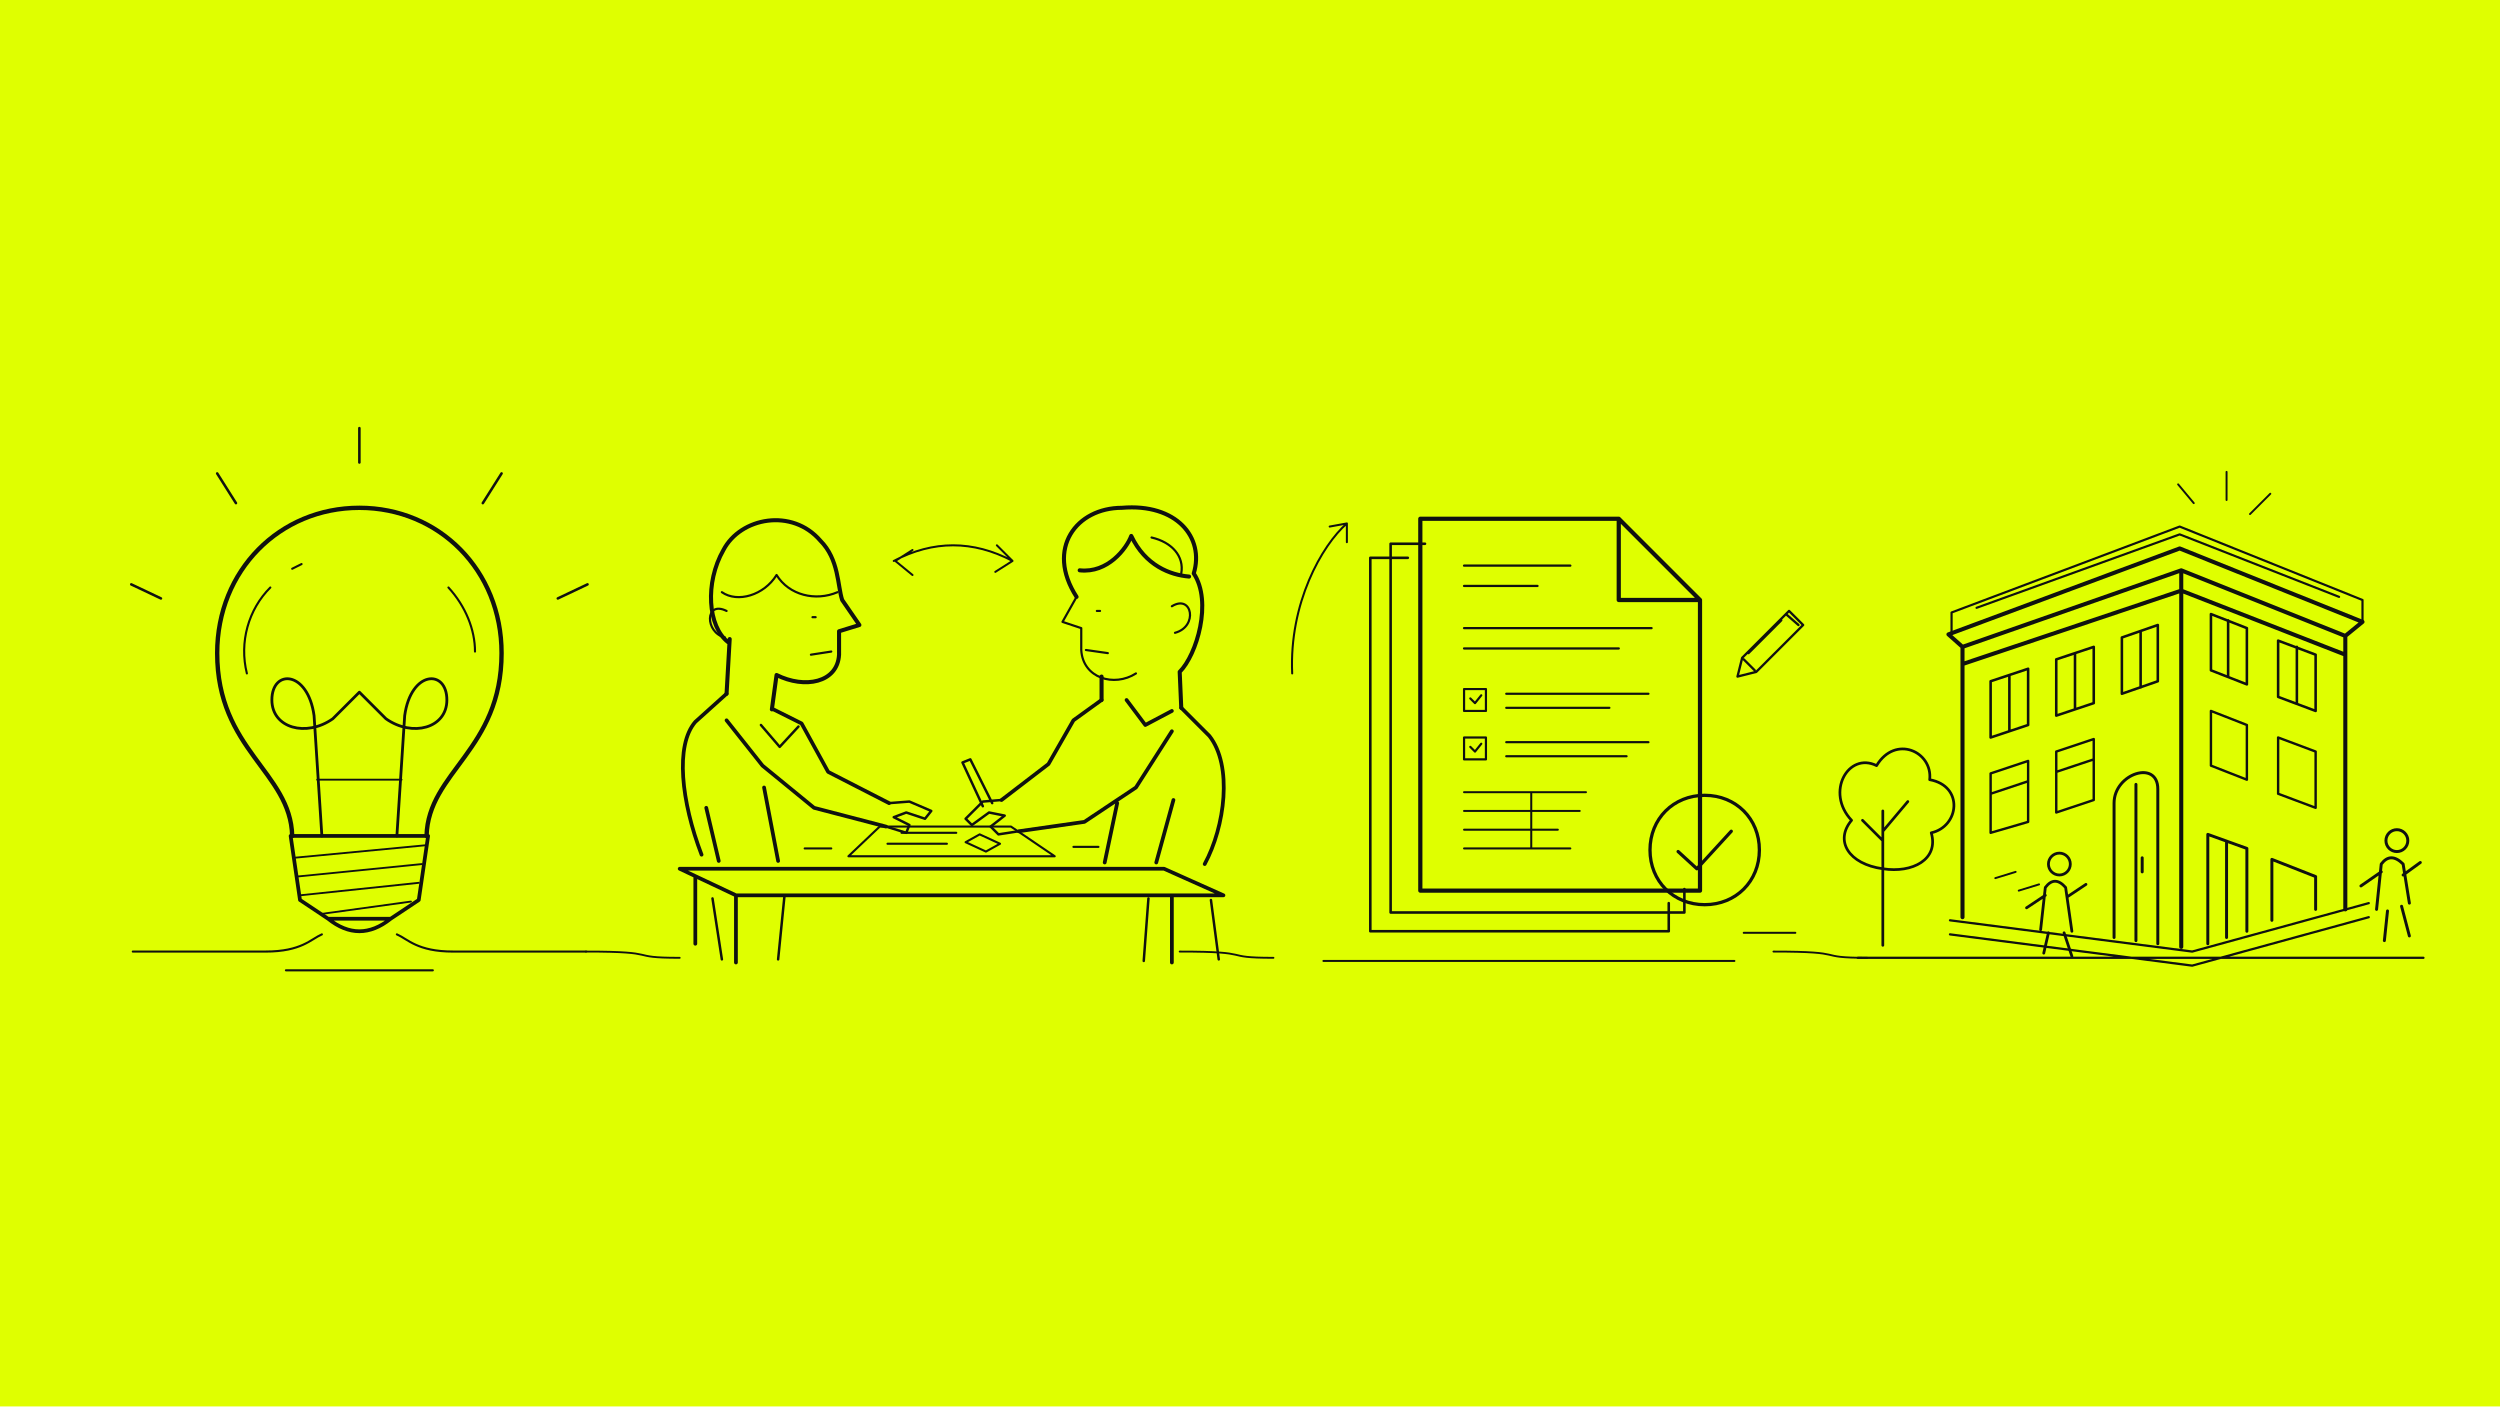
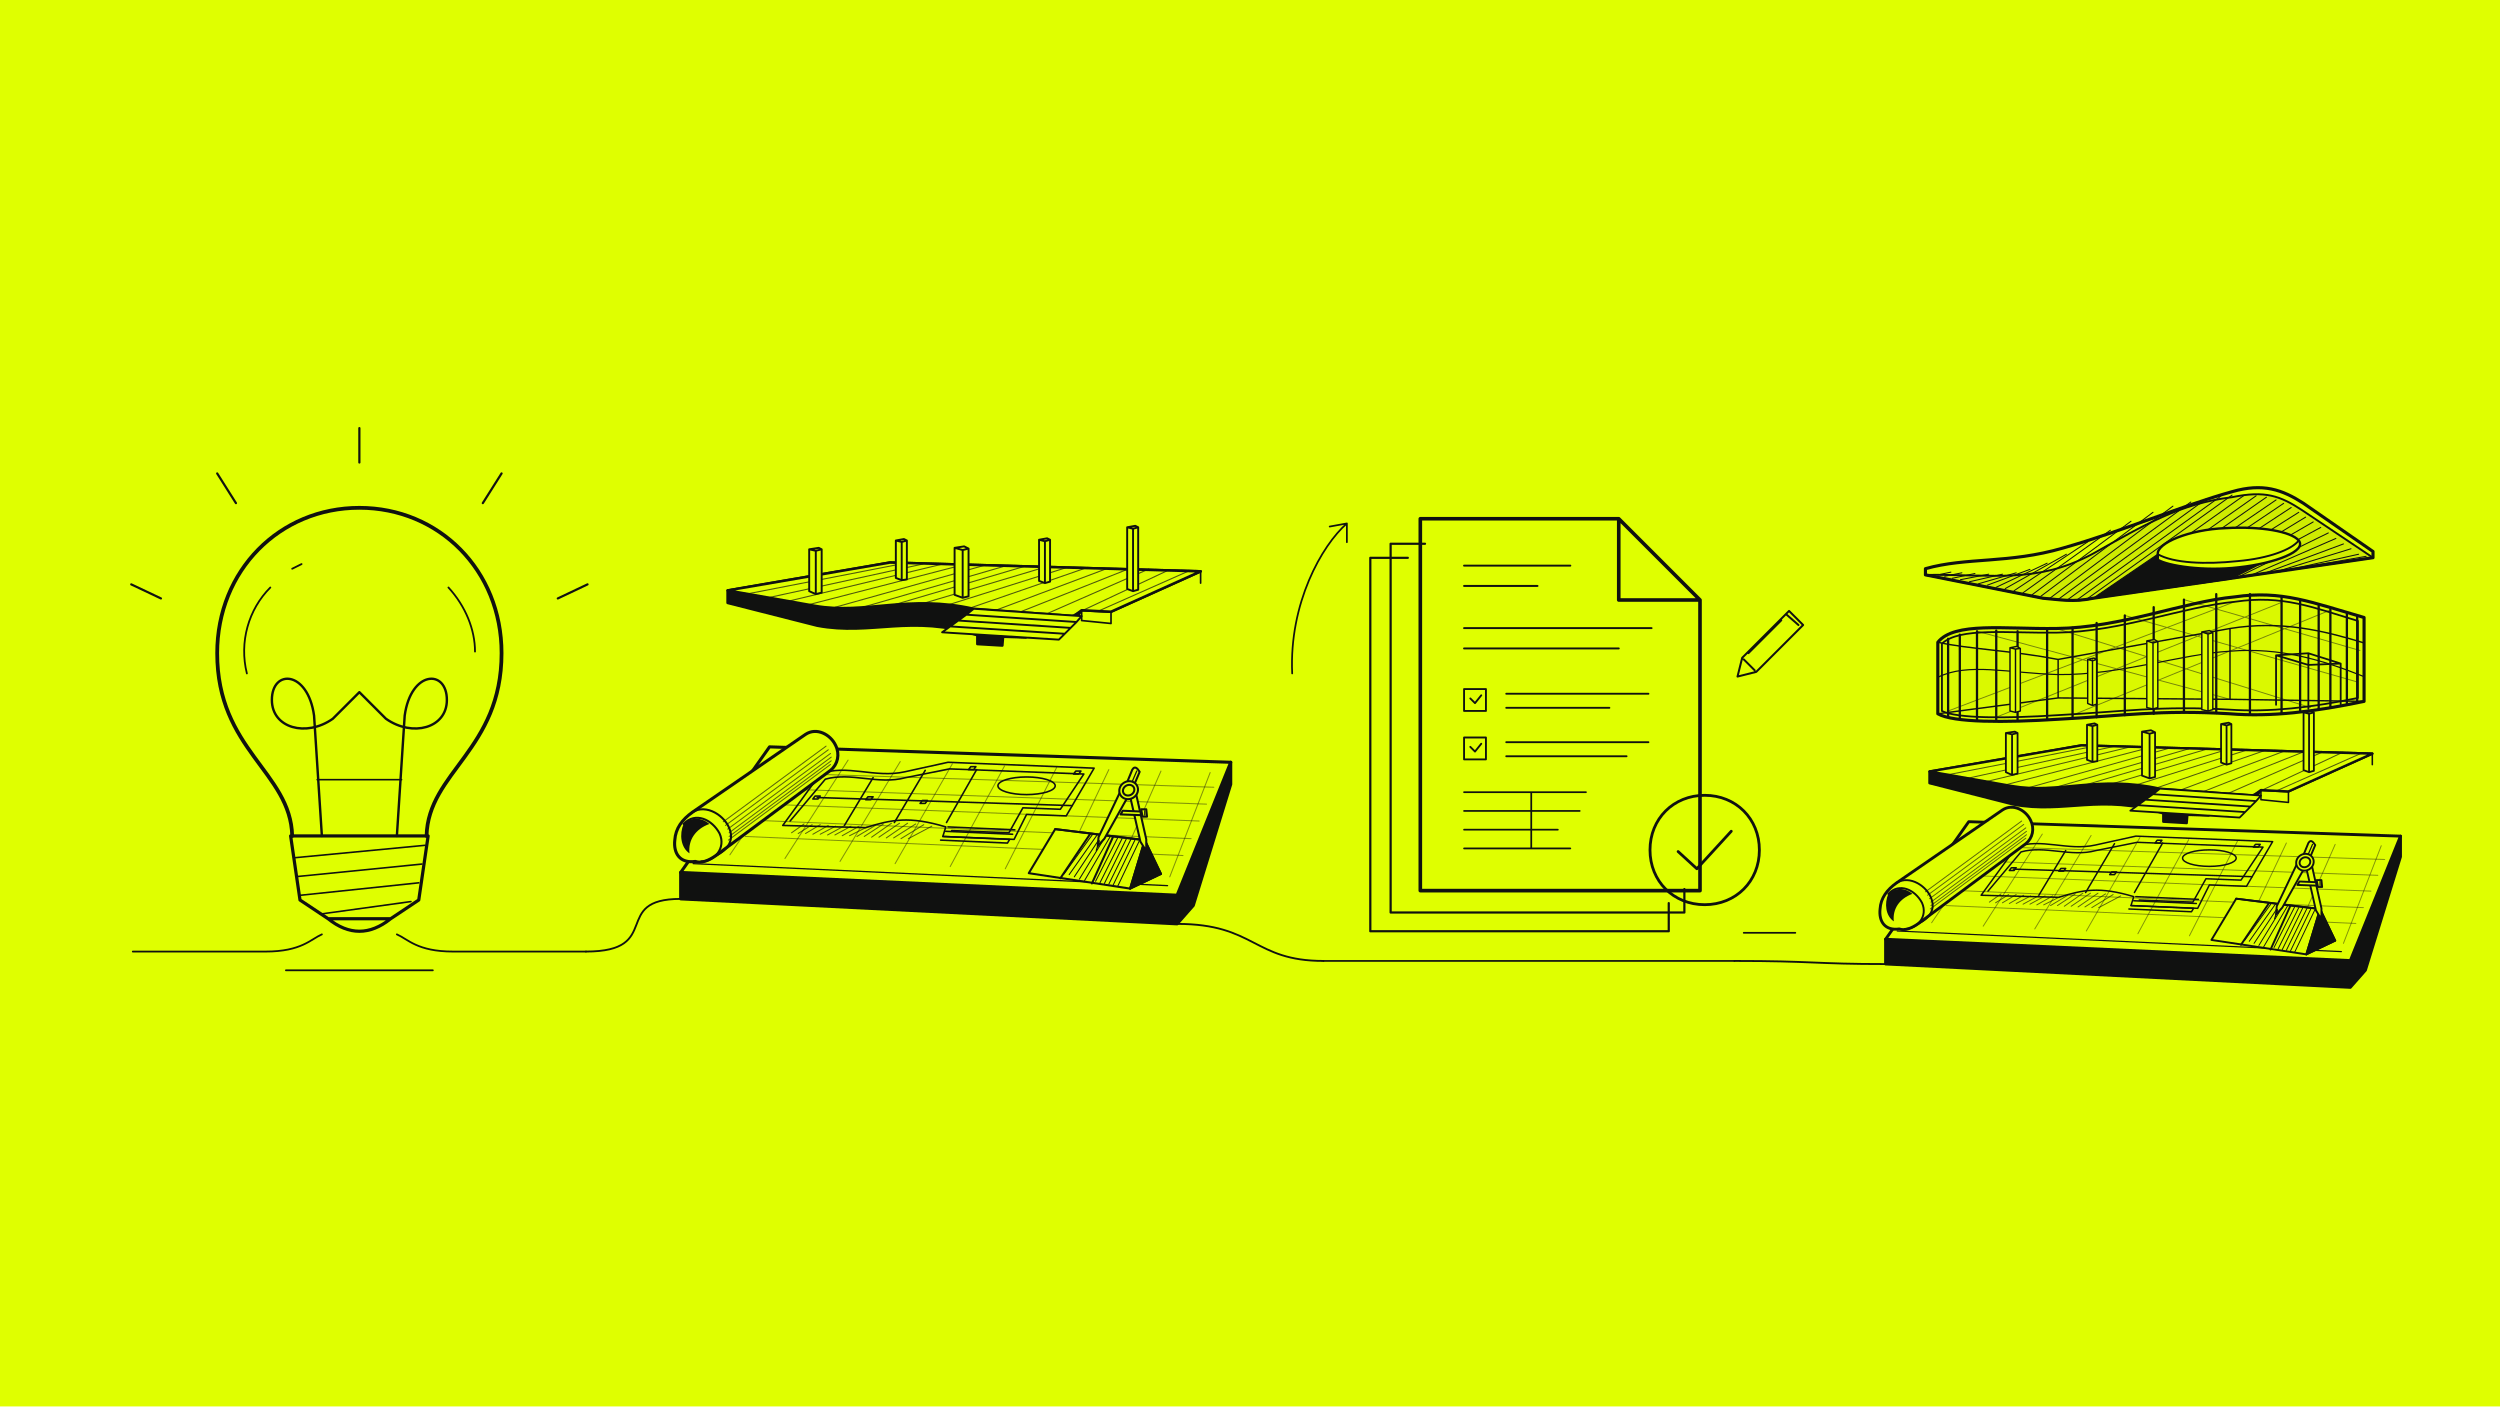
<svg xmlns="http://www.w3.org/2000/svg" viewBox="0 0 1600 900" width="1600" height="900" fill="none" stroke="#101110" stroke-width="2.4" stroke-linecap="round" stroke-linejoin="round" aria-hidden="true" focusable="false">
  <rect width="100%" height="100%" fill="#dfff00" stroke="none" />
  <g>
    <g>
      <g transform="translate(230 470) scale(1)">
-         <path d="M-43 65C-44 24-91 10-91-52C-91-105-51-145 0-145C51-145 91-105 91-52C91 10 44 24 43 65" stroke-width="2.8" pathLength="1" />
-         <path d="M-44 65H44L38 106L20 118H-20L-38 106L-44 65M-20 118Q0 134 20 118" stroke-width="2.4" pathLength="1" />
-         <path d="M-57-94C-71-80-77-59-72-39M-43-106L-37-109M57-94C68-82 74-67 74-53" stroke-width="1.35" pathLength="1" />
-         <path d="M-24 65L-29-12C-33-41-56-42-56-22C-56-4-34 2-17-10L0-27L17-10C34 2 56-4 56-22C56-42 33-41 29-12L24 65" stroke-width="1.8" pathLength="1" />
-         <path d="M-27 29H27M-42 79L42 71M-40 91L40 83M-38 103L38 95M-25 115L33 107" stroke-width="1.2" pathLength="1" />
-         <path d="M-127-87L-146-96M-79-148L-91-167M0-174V-196M79-148L91-167M127-87L146-96" stroke-width="1.65" pathLength="1" />
-         <path d="M-145 139H-60C-37 139-31 131-24 128M24 128C31 131 37 139 60 139H145M-47 151H47" stroke-width="1.35" pathLength="1" />
+         <path d="M-43 65C-44 24-91 10-91-52C-91-105-51-145 0-145C51-145 91-105 91-52C91 10 44 24 43 65" stroke-width="2.408" pathLength="1" />
+         <path d="M-44 65H44L38 106L20 118H-20L-38 106L-44 65M-20 118Q0 134 20 118" stroke-width="2.064" pathLength="1" />
+         <path d="M-57-94C-71-80-77-59-72-39M-43-106L-37-109M57-94C68-82 74-67 74-53" stroke-width="1.161" pathLength="1" />
+         <path d="M-24 65L-29-12C-33-41-56-42-56-22C-56-4-34 2-17-10L0-27L17-10C34 2 56-4 56-22C56-42 33-41 29-12L24 65" stroke-width="1.548" pathLength="1" />
+         <path d="M-27 29H27M-42 79L42 71M-40 91L40 83M-38 103L38 95M-25 115L33 107" stroke-width="1.032" pathLength="1" />
+         <path d="M-127-87L-146-96M-79-148L-91-167M0-174V-196M79-148L91-167M127-87L146-96" stroke-width="1.419" pathLength="1" />
+         <path d="M-145 139H-60C-37 139-31 131-24 128M24 128C31 131 37 139 60 139H145M-47 151H47" stroke-width="1.161" pathLength="1" />
      </g>
      <g>
-         <path d="M375 609C425 609 400 613 435 613" pathLength="1" stroke-width="1.2" />
+         <path d="M375 609C425 609 390.6 575.3 435.6 575.3" pathLength="1" stroke-width="1.2" />
      </g>
      <g transform="translate(610 470) scale(1)">
-         <path d="M-175 86L135 86L173 103H-139L-175 86M-139 103V146M140 103V146M-165 91V134" stroke-width="2.4" pathLength="1" />
-         <path d="M-144-59C-157-69-159-97-147-118C-136-139-103-145-85-124C-73-112-74-95-71-86L-60-70L-73-66V-51C-74-33-95-29-113-38L-116-16M-143-61L-145-26" stroke-width="2.6" pathLength="1" />
-         <path d="M-148-91C-138-84-121-89-113-102C-105-89-88-85-74-91M-145-79C-159-86-159-65-146-62M-90-75H-88M-78-53L-91-51" stroke-width="1.4" pathLength="1" />
-         <path d="M-145-26L-165-8C-178 7-174 43-161 77M-115-16L-97-7L-80 24L-41 44M-145-9L-122 20L-89 47L-43 59M-158 47L-150 81M-121 34L-112 81" stroke-width="2.4" pathLength="1" />
-         <path d="M-41 44L-28 43L-14 49L-18 54L-30 50L-38 53L-28 58L-30 63L-43 59M-123-6L-111 8L-99-5M-154 105L-148 144M-108 104L-112 144" stroke-width="1.6" pathLength="1" />
-         <path d="M79-88C59-119 79-145 108-145C143-148 161-126 154-103C166-85 156-51 145-40L146-17M95-37L95-22M81-105C99-103 111-119 114-127C123-108 139-102 151-101" stroke-width="2.6" pathLength="1" />
-         <path d="M79-88L70-72L82-68V-54C83-36 103-30 117-39M140-82C153-90 157-69 142-65M92-79H94M85-54L99-52M127-126C140-123 148-114 146-103" stroke-width="1.4" pathLength="1" />
-         <path d="M95-22L77-9L61 19L31 42M146-17L164 1C179 20 174 59 161 83M140-2L117 34L84 56L42 62M141 42L130 82M105 44L97 82M111-22L123-6L140-15" stroke-width="2.4" pathLength="1" />
-         <path d="M31 42L19 43L8 54L12 58L23 50L33 52L24 59L29 64L42 62M19 46L6 18L11 16L25 44M125 105L122 145M165 106L170 144" stroke-width="1.6" pathLength="1" />
-         <path d="M-67 78L-47 59H37L65 78H-67M-33 63H2M-42 70H-4M17 64L30 70L21 75L8 69L17 64M-95 73H-78M77 72H93" stroke-width="1.35" pathLength="1" />
-         <path d="M-38-111Q0-131 38-111M28-121L38-111L27-104M-26-102L-37-111L-26-118" stroke-width="1.3" pathLength="1" />
+         <g transform="translate(-244.4 -300.8) scale(.47)">
+           <g>
+             <path fill="#101110" d="M149 828L825 859L898 678L898 708L847 873L825 898L149 864Z" stroke-width="4.2" pathLength="1" />
+             <path fill="#dfff00" d="M149 828L270 657L898 678L825 859Z" stroke-width="4.2" pathLength="1" />
+             <path d="M166 816L812 846M825 859V898" stroke-width="1.75" pathLength="1" />
+             <g opacity="0.45">
+               <path stroke-width="1.4" d="M216 804L306 672M291 809L377 675M366 813L448 677M441 816L519 680M516 820L590 683M591 823L661 685M666 827L732 688M741 831L803 690M815 834L870 692" pathLength="1" />
+             </g>
+             <g opacity="0.45">
+               <path stroke-width="1.4" d="M237 779L833 805M251 757L844 782M265 735L855 758M279 714L865 735M292 693L875 712" pathLength="1" />
+             </g>
+             <path stroke-width="2.188" d="M288 764L339 694C374 680 414 700 454 691L513 678L712 686L674 751L620 749L603 783L506 779L510 766C460 751 436 756 401 767Z" pathLength="1" />
+             <path stroke-width="2.188" d="M298 758L346 701C381 691 418 709 455 699L515 687L698 694L666 742L615 740L596 774L518 771" pathLength="1" />
+             <ellipse stroke-width="2.188" cx="620" cy="710" rx="39" ry="12" pathLength="1" />
+             <path stroke-width="2.188" d="M513 766L604 770M510 772L601 776M506 779L597 783M503 784L594 788L597 783M335 726L682 737M411 699L372 764M482 689L440 760M552 688L511 760" pathLength="1" />
+             <path stroke-width="2.188" d="M332 724L339 724L336 728L329 728ZM404 725L411 725L408 729L401 729ZM478 730L485 730L482 734L475 734ZM544 684L551 684L548 688L541 688ZM687 690L694 690L691 694L684 694Z" pathLength="1" />
+             <g opacity="0.65">
+               <path stroke-width="1.4" d="M300 774L317 762M309 775L328 763M319 775L339 763M329 776L350 764M339 776L360 765M349 777L371 765M359 777L381 765M369 778L392 765M379 778L403 766M389 779L414 764M399 779L425 762M409 780L436 761M419 780L447 761M429 781L458 761M439 781L469 762M449 782L480 763M459 782L491 765" pathLength="1" />
+             </g>
+             <path fill="#dfff00" d="M169 813C148 816 139 802 141 784C142 768 151 756 165 746L319 640C334 630 353 640 360 655C366 667 363 681 353 689L197 805C187 812 177 816 169 813Z" stroke-width="4.2" pathLength="1" />
+             <path d="M165 746C184 734 210 751 216 770C221 784 214 797 197 805M153 762C169 745 192 756 202 775C211 795 195 813 177 813" stroke-width="2.8" pathLength="1" />
+             <path fill="#101110" stroke="none" d="M153 762C163 752 178 753 188 762C169 769 159 784 161 802C149 794 147 776 153 762Z" stroke-width="1.75" pathLength="1" />
+             <g opacity="0.65">
+               <path stroke-width="1.4" d="M207 759L347 656M210 764L350 661M213 769L353 666M215 774L354 671M215 779L354 676M214 784L353 681" pathLength="1" />
+             </g>
+           </g>
+           <g transform="translate(0 -140)">
+             <path fill="#101110" stroke-width="3.5" d="M213 584L434 546L857 558L735 613L695 611L684 627L653 626L652 638L620 637L619 648L588 647L587 659L553 657L553 645C463 616 409 646 335 632L213 601Z" pathLength="1" />
+             <path fill="#dfff00" stroke-width="3.5" d="M213 584L434 546L857 558L735 613L695 611L684 619L548 609C459 589 400 617 332 605Z" pathLength="1" />
+             <path stroke-width="2.275" d="M213 584V601M857 558V574M735 613V629L695 625V611M548 609V622" pathLength="1" />
+             <g opacity="0.7">
+               <path stroke-width="1.488" d="M238 589L454 547M263 595L479 548M290 600L506 548M321 604L534 549M359 607L562 550M400 606L590 551M438 604L618 551M475 603L646 552M509 605L674 553M543 608L702 553M578 611L730 554M612 613L758 555M647 616L786 555M682 618L814 556M718 612L842 557" pathLength="1" />
+             </g>
+             <path fill="#dfff00" stroke-width="2.625" d="M548 609L695 619L688 627L538 617ZM538 617L688 627L680 635L527 625ZM527 625L680 635L672 643L516 633ZM516 633L672 643L664 651L505 641Z" pathLength="1" />
+             <path fill="#dfff00" stroke-width="2.625" d="M324 585V528L337 526L341 528V587L333 589ZM324 528L333 530L341 528M333 530V589" pathLength="1" />
+             <path fill="#dfff00" stroke-width="2.625" d="M442 567V516L453 514L457 516V569L450 570ZM442 516L450 518L457 516M450 518V570" pathLength="1" />
+             <path fill="#dfff00" stroke-width="2.625" d="M522 590V526L535 524L541 527V592L533 594ZM522 526L533 529L541 527M533 529V594" pathLength="1" />
+             <path fill="#dfff00" stroke-width="2.625" d="M637 571V515L648 513L652 515V572L645 574ZM637 515L645 517L652 515M645 517V574" pathLength="1" />
+             <path fill="#dfff00" stroke-width="2.625" d="M757 582V498L768 496L772 498V583L765 585ZM757 498L765 500L772 498M765 500V585" pathLength="1" />
+           </g>
+           <g>
+             <path fill="#dfff00" stroke-width="2.8" d="M659 769L781 784L803 830L761 850L623 829Z" pathLength="1" />
+             <path stroke-width="2.8" d="M659 769L707 775L666 836M707 775L738 779L709 843M738 779L781 784L761 850M781 784L769 828L803 830" pathLength="1" />
+             <path fill="#101110" stroke-width="2.8" d="M761 850L781 784L803 830Z" pathLength="1" />
+             <path stroke-width="1.4" d="M671 830L710 776M678 831L716 777M685 834L722 778M692 837L728 778M699 839L734 779M714 840L744 781M720 842L750 782M726 843L756 782M732 844L762 783M738 845L768 783M744 847L774 784" pathLength="1" />
+             <path fill="#dfff00" stroke-width="2.8" d="M749 715L718 780L717 792L726 782L759 723ZM760 720L775 786L783 799L783 783L768 716Z" pathLength="1" />
+             <path fill="#dfff00" stroke-width="2.8" d="M751 744L775 745L776 750L748 749Z" pathLength="1" />
+             <path fill="#dfff00" stroke-width="2.8" d="M776 742L783 742L784 752L778 752Z" pathLength="1" />
+             <path fill="#dfff00" stroke-width="2.8" d="M757 705L764 688Q767 683 771 687L774 691L766 710Z" pathLength="1" />
+             <ellipse fill="#dfff00" stroke-width="2.8" cx="759" cy="716" rx="13" ry="12" transform="rotate(-30 759 716)" pathLength="1" />
+             <ellipse fill="#dfff00" stroke-width="2.8" cx="759" cy="716" rx="8" ry="7" transform="rotate(-30 759 716)" pathLength="1" />
+             <path stroke-width="1.75" d="M719 785L715 798M781 794L784 805M764 704L770 690M781 744V750" pathLength="1" />
+           </g>
+         </g>
      </g>
      <g>
-         <path d="M755 609C805 609 780 613 815 613" pathLength="1" stroke-width="1.2" />
+         <path d="M753.4 591.3C803.4 591.3 802 615 847 615" pathLength="1" stroke-width="1.2" />
      </g>
      <g transform="translate(990 470) scale(1)">
-         <path d="M-113-113H-89M-113-113V126H78V108M-100-122H-78M-100-122V114H88V99" stroke-width="1.65" pathLength="1" />
-         <path d="M-81-138H46L98-86V100H-81V-138M46-138V-86H98" stroke-width="2.7" pathLength="1" />
-         <path d="M-53-108H15M-53-95H-6M-53-68H67M-53-55H46" stroke-width="1.45" pathLength="1" />
-         <path d="M-53-29H-39V-15H-53V-29M-49-23L-46-20L-42-25M-26-26H65M-26-17H40" stroke-width="1.4" pathLength="1" />
-         <path d="M-53 2H-39V16H-53V2M-49 8L-46 11L-42 6M-26 5H65M-26 14H51" stroke-width="1.4" pathLength="1" />
-         <path d="M-53 37H25M-53 49H21M-53 61H7M-53 73H15M-10 37V73" stroke-width="1.3" pathLength="1" />
-         <path d="M101 39C121 39 136 54 136 74C136 94 121 109 101 109C81 109 66 94 66 74C66 54 81 39 101 39M84 75L96 86L118 62" stroke-width="2.1" pathLength="1" />
-         <path d="M125-49L155-79L164-70L134-40L122-37L125-49M153-77L161-70M126-48L133-41M129-52L150-73" stroke-width="1.5" pathLength="1" />
-         <path d="M-163-39C-165-84-144-121-128-135M-139-133L-128-135L-128-123M126 127H159M-143 145H120" stroke-width="1.3" pathLength="1" />
+         <path d="M-113-113H-89M-113-113V126H78V108M-100-122H-78M-100-122V114H88V99" stroke-width="1.419" pathLength="1" />
+         <path d="M-81-138H46L98-86V100H-81V-138M46-138V-86H98" stroke-width="2.322" pathLength="1" />
+         <path d="M-53-108H15M-53-95H-6M-53-68H67M-53-55H46" stroke-width="1.247" pathLength="1" />
+         <path d="M-53-29H-39V-15H-53V-29M-49-23L-46-20L-42-25M-26-26H65M-26-17H40" stroke-width="1.204" pathLength="1" />
+         <path d="M-53 2H-39V16H-53V2M-49 8L-46 11L-42 6M-26 5H65M-26 14H51" stroke-width="1.204" pathLength="1" />
+         <path d="M-53 37H25M-53 49H21M-53 61H7M-53 73H15M-10 37V73" stroke-width="1.118" pathLength="1" />
+         <path d="M101 39C121 39 136 54 136 74C136 94 121 109 101 109C81 109 66 94 66 74C66 54 81 39 101 39M84 75L96 86L118 62" stroke-width="1.806" pathLength="1" />
+         <path d="M125-49L155-79L164-70L134-40L122-37L125-49M153-77L161-70M126-48L133-41M129-52L150-73" stroke-width="1.29" pathLength="1" />
+         <path d="M-163-39C-165-84-144-121-128-135M-139-133L-128-135L-128-123M126 127H159M-143 145H120" stroke-width="1.118" pathLength="1" />
      </g>
      <g>
-         <path d="M1135 609C1185 609 1160 613 1195 613" pathLength="1" stroke-width="1.2" />
+         <path d="M1110 615C1160 615 1161.8 617 1206.8 617" pathLength="1" stroke-width="1.2" />
      </g>
      <g transform="translate(1370 470) scale(1)">
-         <path d="M-181 143H181M-122 128L33 148L146 117M-122 119L33 139L146 108" stroke-width="1.45" pathLength="1" />
-         <path d="M-114 117V-56L26-105L26 136M26-105L131-63V112M-114-56L-123-64L25-119L142-72L131-63M-114-45L26-92L131-51" stroke-width="2.6" pathLength="1" />
-         <path d="M-121-64V-78L25-133L142-86V-72M-105-81L25-128L127-88" stroke-width="1.4" pathLength="1" />
-         <path d="M-96-34L-72-42V-6L-96 2V-34M-54-48L-30-56V-20L-54-12V-48M-12-62L11-70V-34L-12-26V-62M-84-38V-2M-42-52V-16M0-66V-30" stroke-width="1.65" pathLength="1" />
-         <path d="M45-77L68-68V-32L45-41V-77M88-60L112-51V-15L88-24V-60M56-73V-37M100-56V-20" stroke-width="1.65" pathLength="1" />
-         <path d="M-96 25L-72 17V56L-96 63V25M-54 11L-30 3V42L-54 50V11M-96 38L-72 30M-54 24L-30 16M45-15L68-6V29L45 20V-15M88 2L112 11V47L88 38V2" stroke-width="1.55" pathLength="1" />
-         <path d="M-17 130V44C-17 25 11 16 11 35V134M-3 32V132M1 79V88M43 134V64L68 73V126M55 69V130M84 119V80L112 91V112" stroke-width="1.9" pathLength="1" />
-         <path d="M-165 135V49M-165 86C-187 83-196 68-185 55C-202 37-187 11-169 20C-157 0-133 11-135 29C-113 33-116 59-134 63C-129 80-146 89-165 86M-165 68L-178 55M-165 62L-149 43" stroke-width="1.75" pathLength="1" />
-         <path d="M151 112L154 83Q160 75 168 83L172 108M157 68A7 7 0 1 1 171 68A7 7 0 1 1 157 68M154 88L141 97M168 90L179 82M158 113L156 132M167 110L172 129" stroke-width="1.9" pathLength="1" />
-         <path d="M-64 125L-61 98Q-55 90-48 98L-44 126M-59 83A7 7 0 1 1-45 83A7 7 0 1 1-59 83M-61 103L-73 111M-47 104L-35 96M-59 127L-62 140M-49 127L-44 142" stroke-width="1.8" pathLength="1" />
-         <path d="M-93 92L-80 88M-78 100L-65 96M55-150V-168M70-141L83-154M34-148L24-160" stroke-width="1.25" pathLength="1" />
+         <g transform="translate(-228.8 -233.2) scale(.44)">
+           <g>
+             <path fill="#101110" d="M149 828L825 859L898 678L898 708L847 873L825 898L149 864Z" stroke-width="4.2" pathLength="1" />
+             <path fill="#dfff00" d="M149 828L270 657L898 678L825 859Z" stroke-width="4.2" pathLength="1" />
+             <path d="M166 816L812 846M825 859V898" stroke-width="1.75" pathLength="1" />
+             <g opacity="0.45">
+               <path stroke-width="1.4" d="M216 804L306 672M291 809L377 675M366 813L448 677M441 816L519 680M516 820L590 683M591 823L661 685M666 827L732 688M741 831L803 690M815 834L870 692" pathLength="1" />
+             </g>
+             <g opacity="0.45">
+               <path stroke-width="1.4" d="M237 779L833 805M251 757L844 782M265 735L855 758M279 714L865 735M292 693L875 712" pathLength="1" />
+             </g>
+             <path stroke-width="2.188" d="M288 764L339 694C374 680 414 700 454 691L513 678L712 686L674 751L620 749L603 783L506 779L510 766C460 751 436 756 401 767Z" pathLength="1" />
+             <path stroke-width="2.188" d="M298 758L346 701C381 691 418 709 455 699L515 687L698 694L666 742L615 740L596 774L518 771" pathLength="1" />
+             <ellipse stroke-width="2.188" cx="620" cy="710" rx="39" ry="12" pathLength="1" />
+             <path stroke-width="2.188" d="M513 766L604 770M510 772L601 776M506 779L597 783M503 784L594 788L597 783M335 726L682 737M411 699L372 764M482 689L440 760M552 688L511 760" pathLength="1" />
+             <path stroke-width="2.188" d="M332 724L339 724L336 728L329 728ZM404 725L411 725L408 729L401 729ZM478 730L485 730L482 734L475 734ZM544 684L551 684L548 688L541 688ZM687 690L694 690L691 694L684 694Z" pathLength="1" />
+             <g opacity="0.65">
+               <path stroke-width="1.4" d="M300 774L317 762M309 775L328 763M319 775L339 763M329 776L350 764M339 776L360 765M349 777L371 765M359 777L381 765M369 778L392 765M379 778L403 766M389 779L414 764M399 779L425 762M409 780L436 761M419 780L447 761M429 781L458 761M439 781L469 762M449 782L480 763M459 782L491 765" pathLength="1" />
+             </g>
+             <path fill="#dfff00" d="M169 813C148 816 139 802 141 784C142 768 151 756 165 746L319 640C334 630 353 640 360 655C366 667 363 681 353 689L197 805C187 812 177 816 169 813Z" stroke-width="4.2" pathLength="1" />
+             <path d="M165 746C184 734 210 751 216 770C221 784 214 797 197 805M153 762C169 745 192 756 202 775C211 795 195 813 177 813" stroke-width="2.8" pathLength="1" />
+             <path fill="#101110" stroke="none" d="M153 762C163 752 178 753 188 762C169 769 159 784 161 802C149 794 147 776 153 762Z" stroke-width="1.75" pathLength="1" />
+             <g opacity="0.65">
+               <path stroke-width="1.4" d="M207 759L347 656M210 764L350 661M213 769L353 666M215 774L354 671M215 779L354 676M214 784L353 681" pathLength="1" />
+             </g>
+           </g>
+           <g>
+             <path fill="#101110" stroke-width="3.5" d="M213 584L434 546L857 558L735 613L695 611L684 627L653 626L652 638L620 637L619 648L588 647L587 659L553 657L553 645C463 616 409 646 335 632L213 601Z" pathLength="1" />
+             <path fill="#dfff00" stroke-width="3.5" d="M213 584L434 546L857 558L735 613L695 611L684 619L548 609C459 589 400 617 332 605Z" pathLength="1" />
+             <path stroke-width="2.275" d="M213 584V601M857 558V574M735 613V629L695 625V611M548 609V622" pathLength="1" />
+             <g opacity="0.7">
+               <path stroke-width="1.488" d="M238 589L454 547M263 595L479 548M290 600L506 548M321 604L534 549M359 607L562 550M400 606L590 551M438 604L618 551M475 603L646 552M509 605L674 553M543 608L702 553M578 611L730 554M612 613L758 555M647 616L786 555M682 618L814 556M718 612L842 557" pathLength="1" />
+             </g>
+             <path fill="#dfff00" stroke-width="2.625" d="M548 609L695 619L688 627L538 617ZM538 617L688 627L680 635L527 625ZM527 625L680 635L672 643L516 633ZM516 633L672 643L664 651L505 641Z" pathLength="1" />
+             <path fill="#dfff00" stroke-width="2.625" d="M324 585V528L337 526L341 528V587L333 589ZM324 528L333 530L341 528M333 530V589" pathLength="1" />
+             <path fill="#dfff00" stroke-width="2.625" d="M442 567V516L453 514L457 516V569L450 570ZM442 516L450 518L457 516M450 518V570" pathLength="1" />
+             <path fill="#dfff00" stroke-width="2.625" d="M522 590V526L535 524L541 527V592L533 594ZM522 526L533 529L541 527M533 529V594" pathLength="1" />
+             <path fill="#dfff00" stroke-width="2.625" d="M637 571V515L648 513L652 515V572L645 574ZM637 515L645 517L652 515M645 517V574" pathLength="1" />
+             <path fill="#dfff00" stroke-width="2.625" d="M757 582V498L768 496L772 498V583L765 585ZM757 498L765 500L772 498M765 500V585" pathLength="1" />
+           </g>
+           <g>
+             <path fill="#101110" d="M225 396C249 366 322 377 397 376C492 375 582 337 657 330C725 320 769 338 845 360L845 482C773 497 710 505 649 500C548 494 495 503 400 508C322 513 247 513 225 500Z" stroke-width="4.55" fill-opacity="0.025" pathLength="1" />
+             <path d="M225 396C270 406 332 408 400 421L650 376C724 364 786 379 845 397M225 500L400 477L650 479L845 482M400 421V477M650 376V479" stroke-width="2.1" pathLength="1" />
+             <path d="M225 447C269 425 328 441 400 443C490 444 580 413 650 409C723 403 785 422 845 446" stroke-width="1.75" pathLength="1" />
+             <path d="M231 398C257 374 326 383 398 382C491 381 582 344 658 337C726 327 770 345 836 365L836 477C768 491 708 498 649 494C550 488 493 497 400 502C324 507 253 507 231 496Z" stroke-width="2.625" pathLength="1" />
+             <path stroke-width="3.325" d="M240 391V504M257 385V507M282 380V509M310 379V510M341 380V510M384 378V509M421 375V507M456 368V505M497 357V502M539 345V500M583 334V498M630 326V499M679 326V501M725 329V500M752 336V497M779 343V493M796 348V490M820 354V486M835 358V484" pathLength="1" />
+             <g opacity="0.5">
+               <path stroke-width="1.4" d="M282 380L650 479M397 376L767 491M497 357L836 454M583 334L839 408M240 496L657 337M310 505L725 338M421 502L794 350" pathLength="1" />
+             </g>
+             <path d="M717 487V415L764 412L811 427V486M764 412V493M717 415L764 429L811 427" stroke-width="2.625" pathLength="1" />
+             <path fill="#dfff00" stroke-width="2.1" d="M330 496V404L340 402L345 405V496L338 498ZM330 404L338 406L345 405M338 406V498" pathLength="1" />
+             <path fill="#dfff00" stroke-width="2.1" d="M443 485V421L452 419L456 421V486L450 488ZM450 422V488M443 421L450 423L456 421" pathLength="1" />
+             <path fill="#dfff00" stroke-width="2.1" d="M529 491V394L540 392L545 395V491L538 493ZM529 394L538 397L545 395M538 397V493" pathLength="1" />
+             <path fill="#dfff00" stroke-width="2.1" d="M609 494V381L620 379L625 382V494L618 496ZM609 381L618 384L625 382M618 384V496" pathLength="1" />
+           </g>
+           <g>
+             <path fill="#dfff00" d="M207 289C267 272 328 282 407 259C495 234 581 197 653 177C698 164 726 174 757 194L858 264L858 273L451 332C422 338 403 334 378 332L207 298Z" stroke-width="4.55" pathLength="1" />
+             <path fill="#101110" d="M207 298C309 297 369 311 451 267C524 226 578 194 653 185C701 175 723 183 755 204L858 273L451 332C421 339 400 333 378 332Z" stroke-width="2.8" fill-opacity="0.08" pathLength="1" />
+             <path fill="#101110" d="M451 332L545 268C585 286 645 292 708 275L651 304Z" stroke-width="1.75" pathLength="1" />
+             <path stroke-width="1.488" d="M225 298L244 294M235 300L260 295M246 303L279 296M258 305L299 297M271 308L319 297M284 311L339 295M297 313L359 290M310 316L384 281M323 318L412 268M336 321L443 250M349 324L476 233M362 327L506 220M375 329L538 207M388 332L567 198M401 333L593 192M414 334L616 187M428 334L636 184M442 333L653 182M461 331L671 182M482 328L688 183M502 325L703 185M522 322L717 189M542 319L728 194M562 316L739 200M582 313L750 207M602 310L760 214M622 307L771 221M642 304L782 229M662 301L793 237M682 298L804 245M702 295L815 253M722 292L826 260M742 289L837 268M762 286L848 271" pathLength="1" />
+             <path fill="#dfff00" d="M545 268C543 252 590 232 644 230C695 227 739 235 750 248C762 263 717 281 663 287C612 293 560 285 545 276Z" stroke-width="3.5" pathLength="1" />
+             <path d="M545 268C568 281 614 283 661 278C707 274 740 261 750 248M858 264V273" stroke-width="2.8" pathLength="1" />
+           </g>
+           <g>
+             <path fill="#dfff00" stroke-width="2.8" d="M659 769L781 784L803 830L761 850L623 829Z" pathLength="1" />
+             <path stroke-width="2.8" d="M659 769L707 775L666 836M707 775L738 779L709 843M738 779L781 784L761 850M781 784L769 828L803 830" pathLength="1" />
+             <path fill="#101110" stroke-width="2.8" d="M761 850L781 784L803 830Z" pathLength="1" />
+             <path stroke-width="1.4" d="M671 830L710 776M678 831L716 777M685 834L722 778M692 837L728 778M699 839L734 779M714 840L744 781M720 842L750 782M726 843L756 782M732 844L762 783M738 845L768 783M744 847L774 784" pathLength="1" />
+             <path fill="#dfff00" stroke-width="2.8" d="M749 715L718 780L717 792L726 782L759 723ZM760 720L775 786L783 799L783 783L768 716Z" pathLength="1" />
+             <path fill="#dfff00" stroke-width="2.8" d="M751 744L775 745L776 750L748 749Z" pathLength="1" />
+             <path fill="#dfff00" stroke-width="2.8" d="M776 742L783 742L784 752L778 752Z" pathLength="1" />
+             <path fill="#dfff00" stroke-width="2.8" d="M757 705L764 688Q767 683 771 687L774 691L766 710Z" pathLength="1" />
+             <ellipse fill="#dfff00" stroke-width="2.8" cx="759" cy="716" rx="13" ry="12" transform="rotate(-30 759 716)" pathLength="1" />
+             <ellipse fill="#dfff00" stroke-width="2.8" cx="759" cy="716" rx="8" ry="7" transform="rotate(-30 759 716)" pathLength="1" />
+             <path stroke-width="1.75" d="M719 785L715 798M781 794L784 805M764 704L770 690M781 744V750" pathLength="1" />
+           </g>
+         </g>
      </g>
    </g>
  </g>
  <rect width="100%" height="150" fill="#dfff00" stroke="none" />
  <rect y="820" width="100%" height="80" fill="#dfff00" stroke="none" />
</svg>
